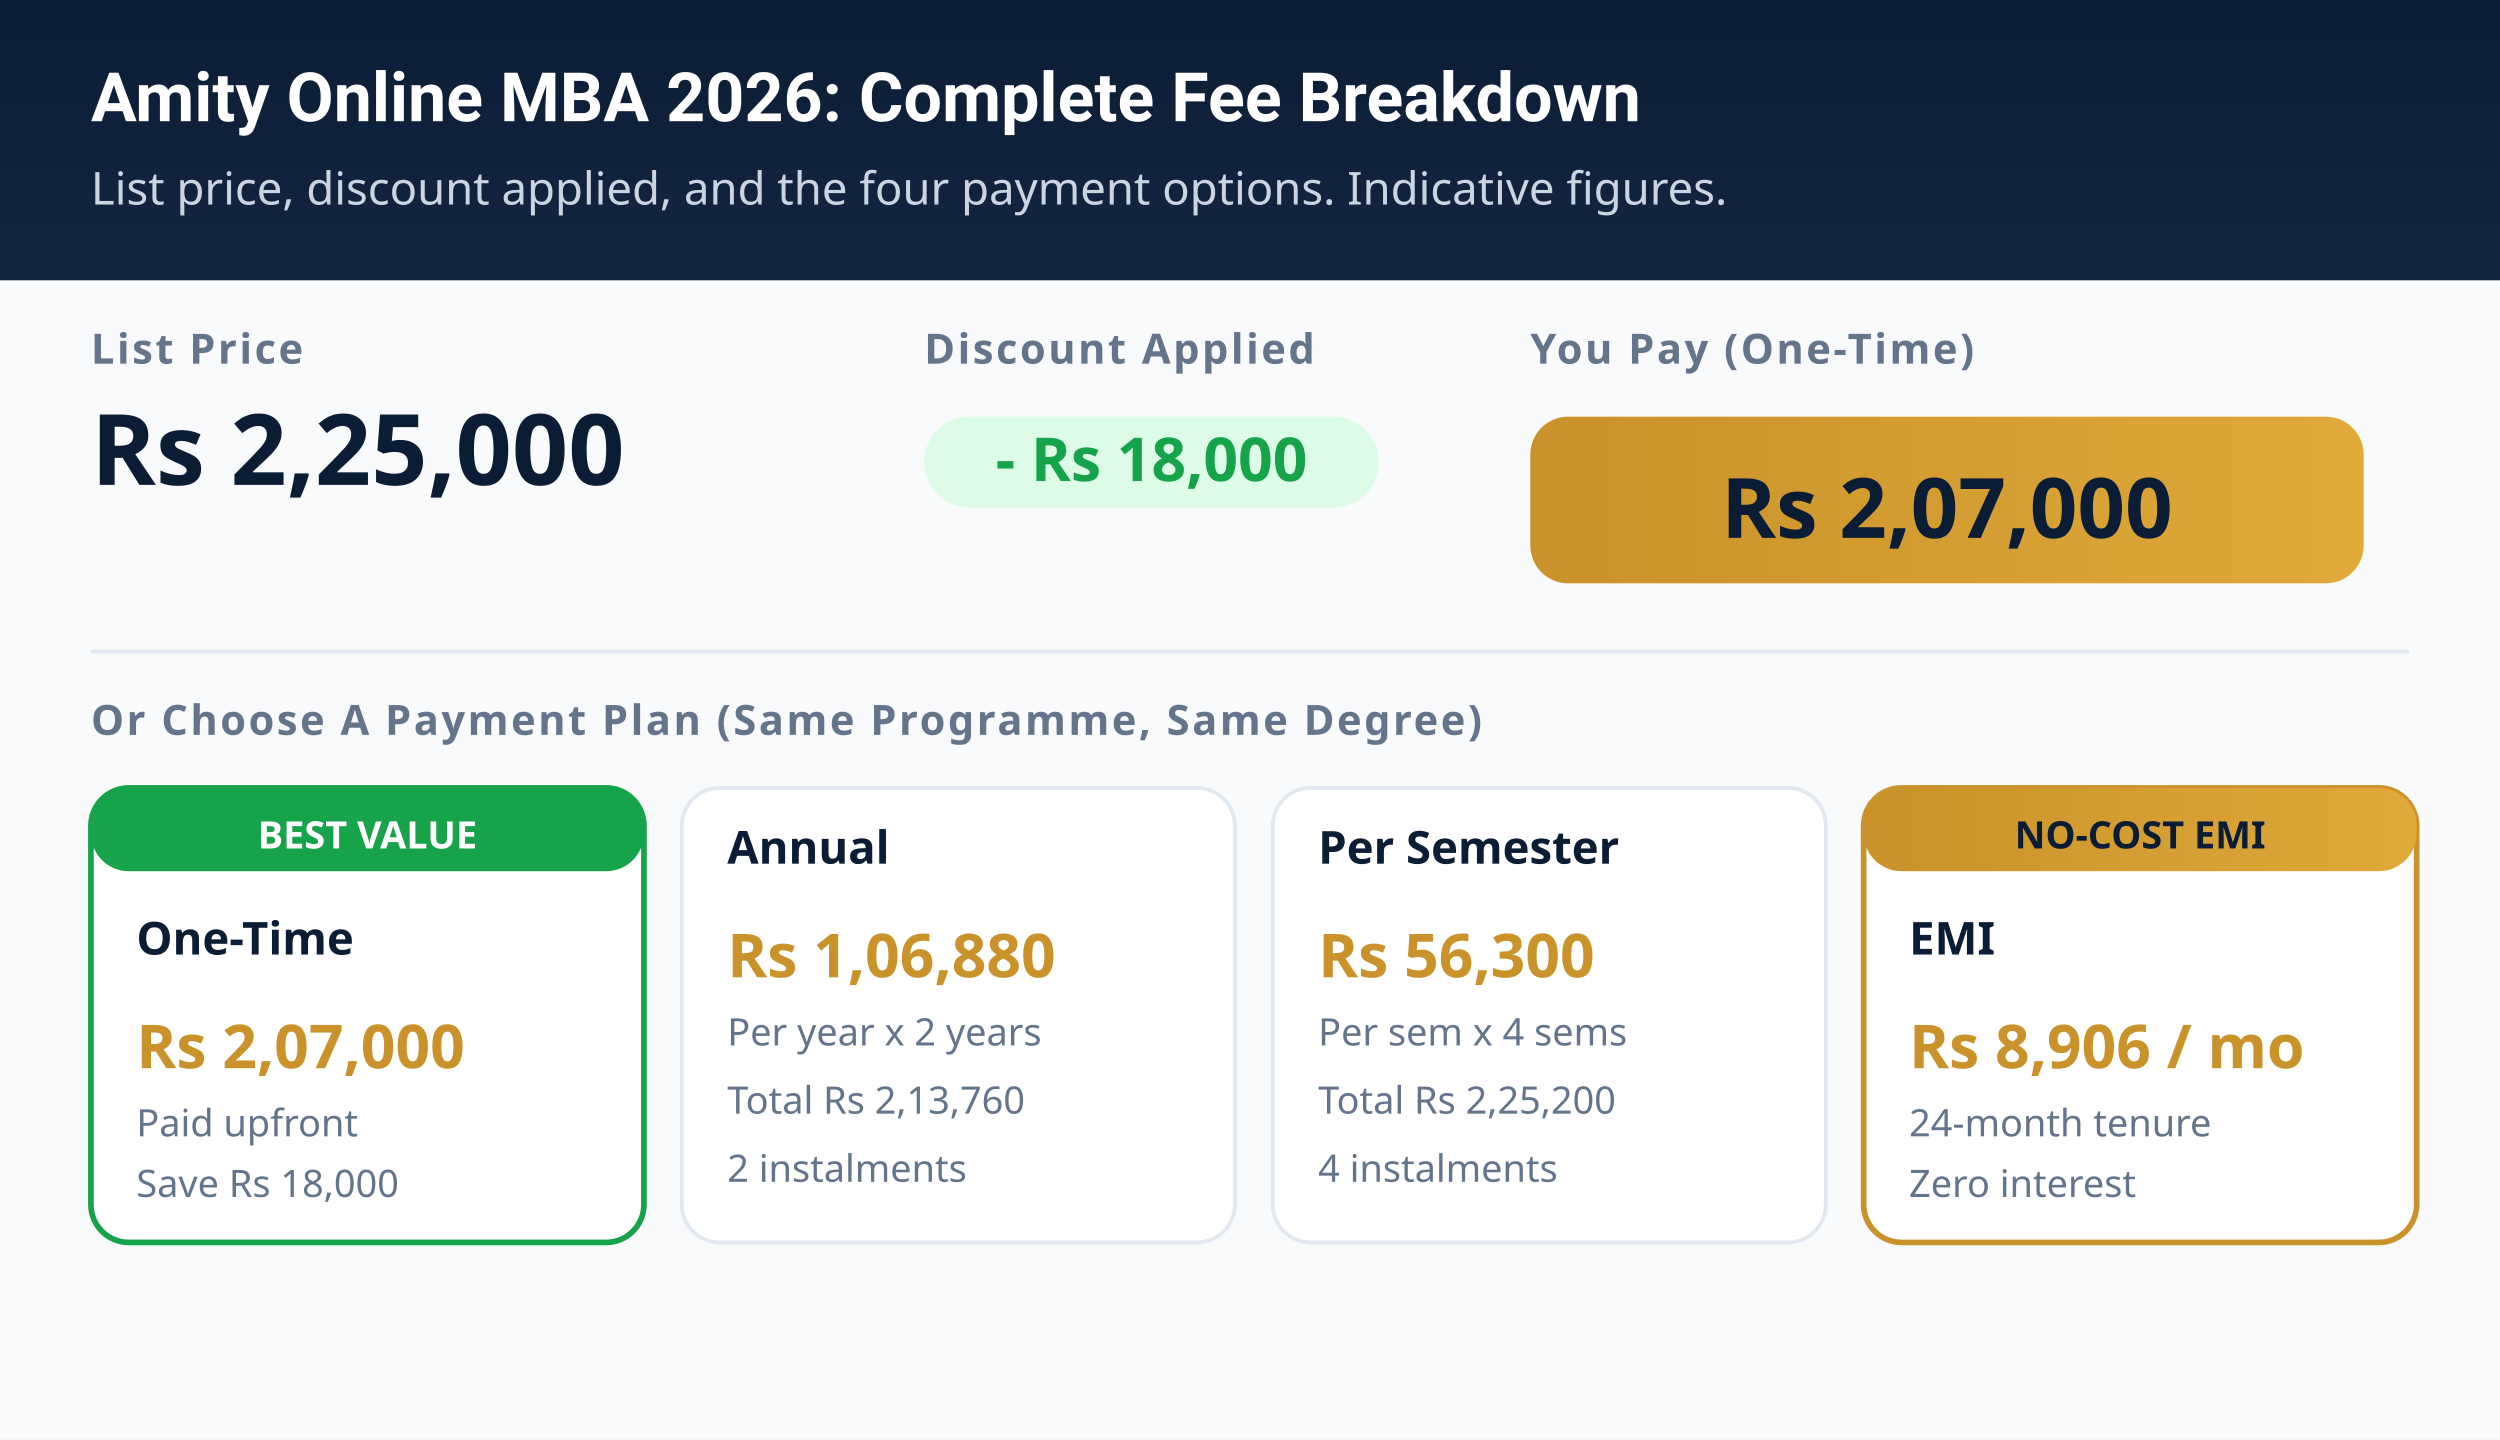
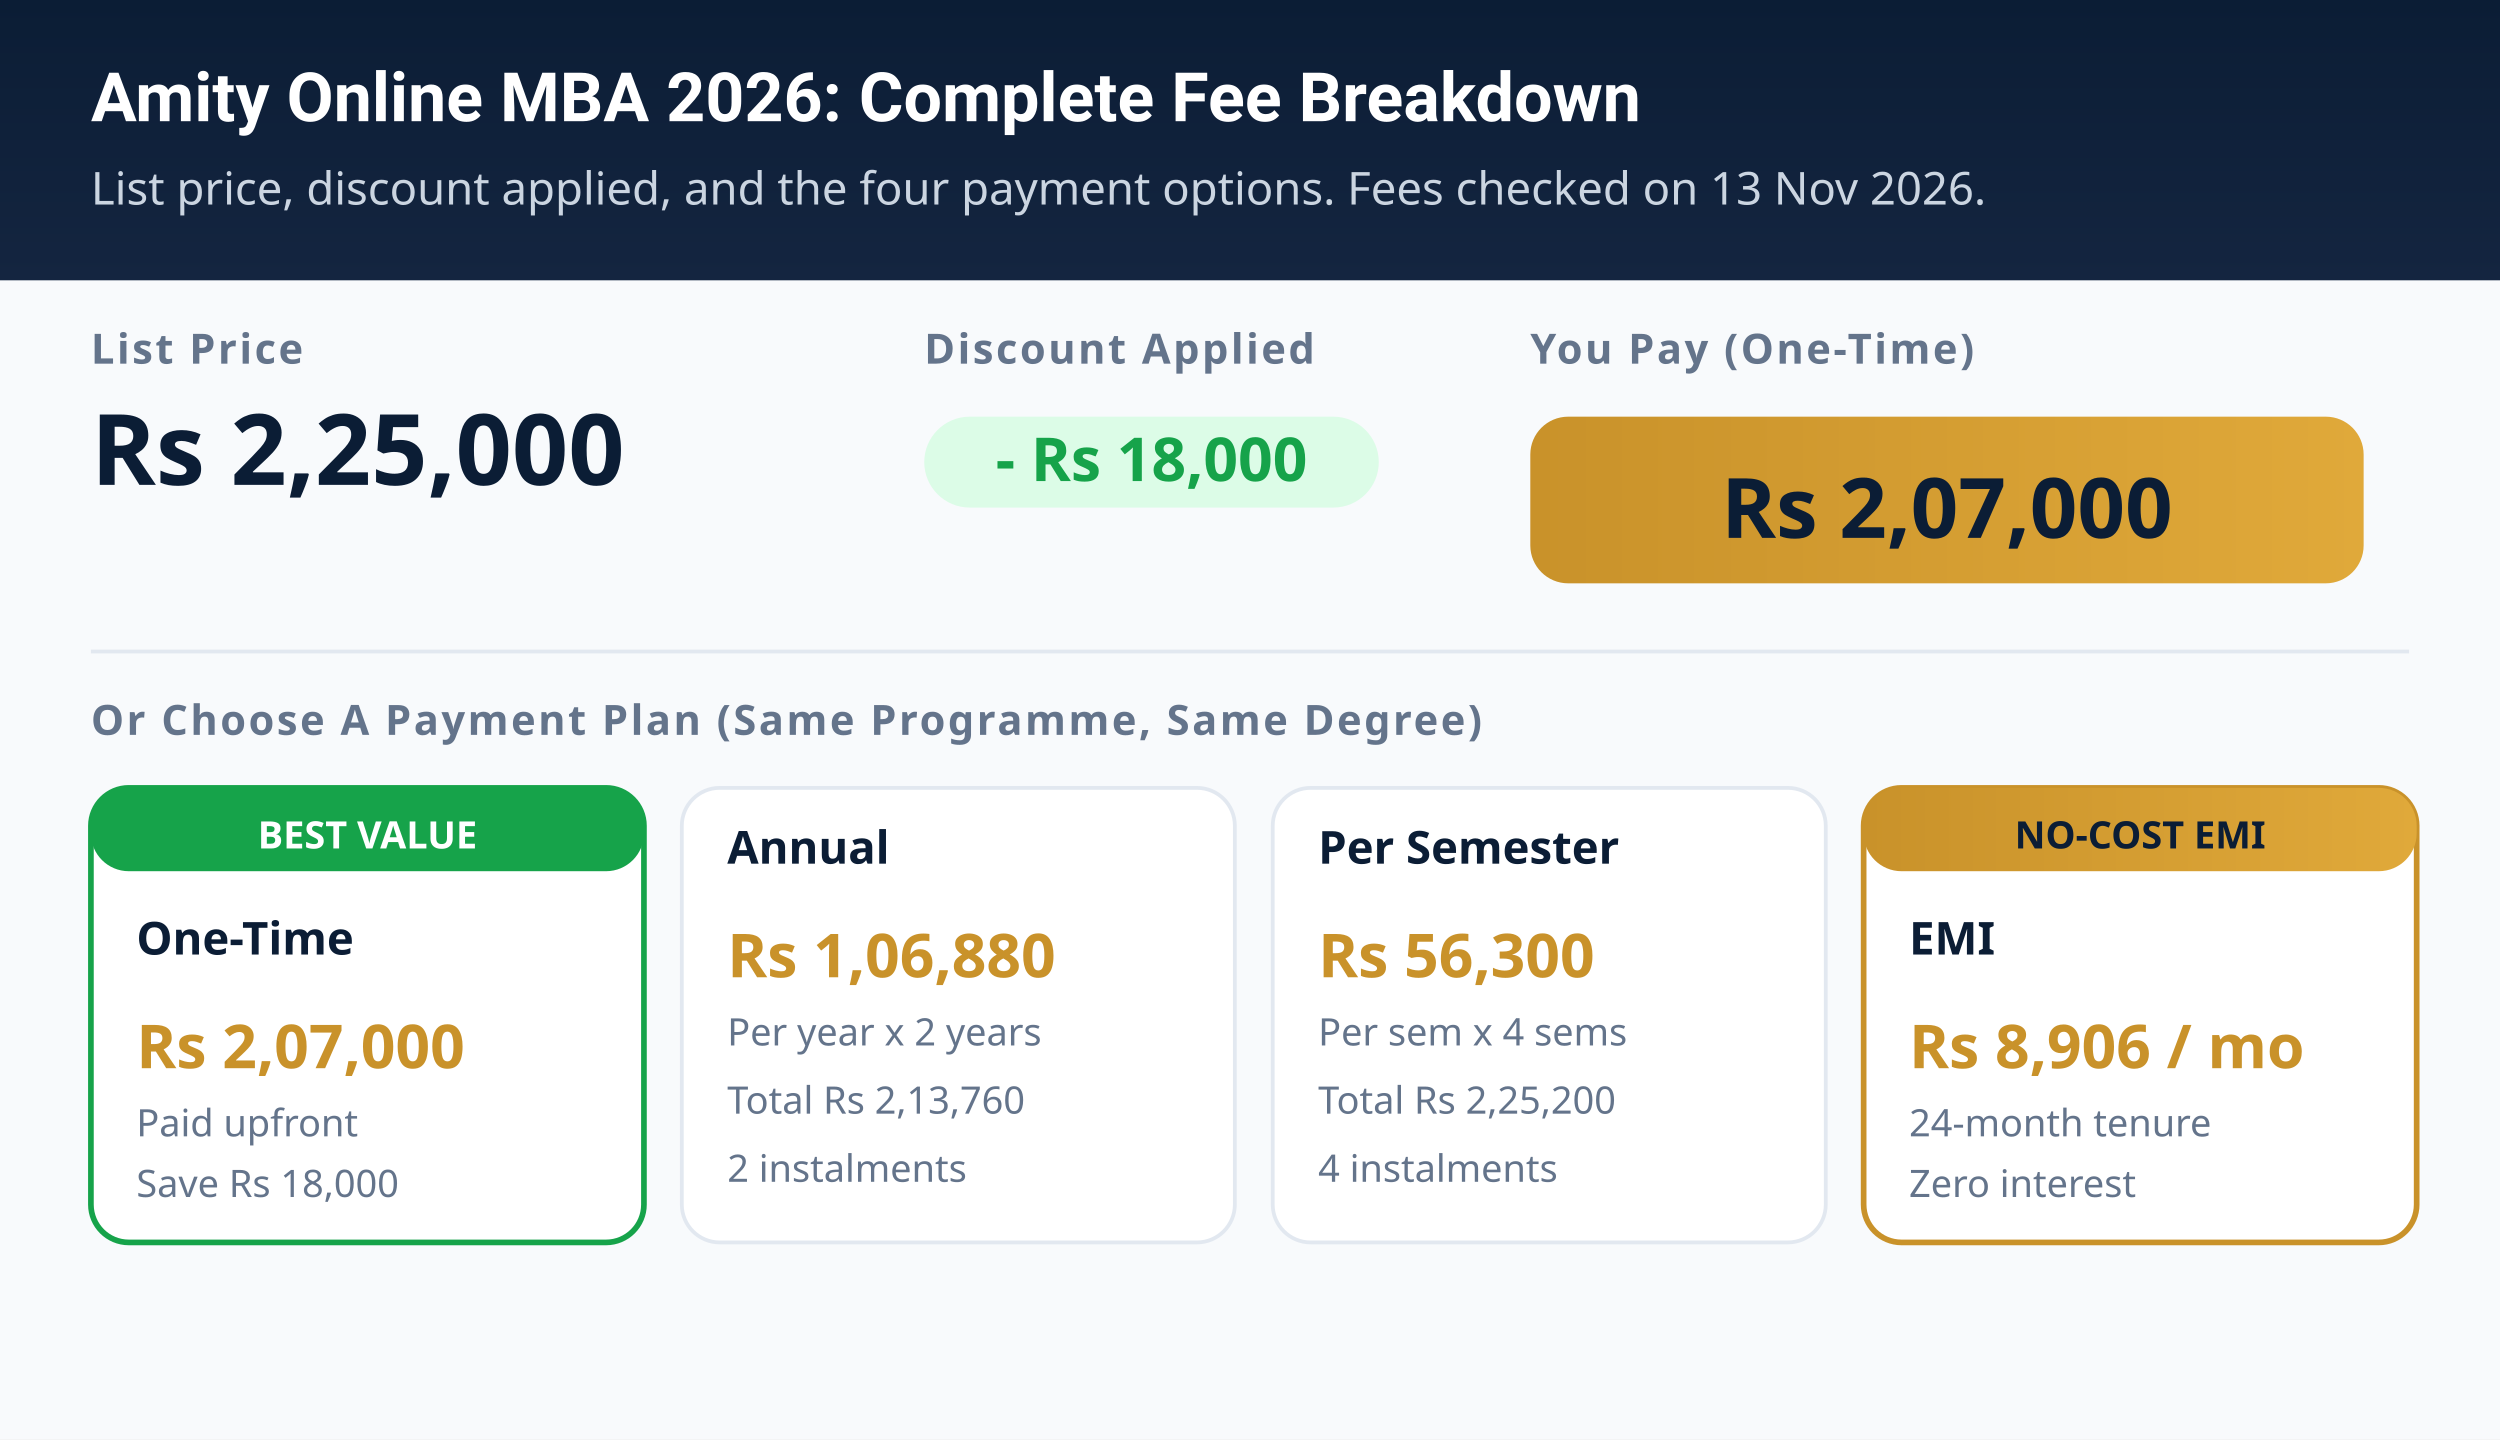
<svg xmlns="http://www.w3.org/2000/svg" viewBox="0 0 660 380" width="660" height="380" role="img" aria-label="Amity Online MBA 2026 complete fee breakdown: list price Rs 2,25,000 minus Rs 18,000 discount equals Rs 2,07,000 final fee. Payment options: one-time Rs 2,07,000, annual Rs 1,06,880, per semester Rs 56,300, EMI Rs 8,906 per month for 24 months.">
  <defs>
    <linearGradient id="amty-navy" x1="0" y1="0" x2="0" y2="1">
      <stop offset="0%" stop-color="#0B1D35" />
      <stop offset="100%" stop-color="#142540" />
    </linearGradient>
    <linearGradient id="amty-amber" x1="0" y1="0" x2="1" y2="0">
      <stop offset="0%" stop-color="#c9922a" />
      <stop offset="100%" stop-color="#e0a93a" />
    </linearGradient>
    <style>
      .h { font: 700 18px system-ui, -apple-system, Segoe UI, Roboto, sans-serif; fill: #ffffff; }
      .sub { font: 400 12px system-ui, sans-serif; fill: #cbd5e1; }
      .lbl { font: 700 11px system-ui, sans-serif; fill: #64748b; text-transform: uppercase; letter-spacing: 0.06em; }
      .num-big { font: 800 26px system-ui, sans-serif; fill: #0B1D35; }
      .num-mid { font: 700 18px system-ui, sans-serif; fill: #0B1D35; }
      .num-discount { font: 700 16px system-ui, sans-serif; fill: #16a34a; }
      .meta { font: 500 12px system-ui, sans-serif; fill: #475569; }
      .pill { font: 700 10px system-ui, sans-serif; fill: #ffffff; }
      .opt-lbl { font: 700 12px system-ui, sans-serif; fill: #0B1D35; }
      .opt-fee { font: 700 16px system-ui, sans-serif; fill: #c9922a; }
      .opt-sub { font: 500 10px system-ui, sans-serif; fill: #64748b; }
    </style>
  </defs>
  <rect width="660" height="380" fill="#f8fafc" />
  <rect width="660" height="74" fill="url(#amty-navy)" />
  <text x="24" y="32" class="h">Amity Online MBA 2026: Complete Fee Breakdown</text>
-   <text x="24" y="54" class="sub">List price, discount applied, and the four payment options. Indicative figures.</text>
+   <text x="24" y="54" class="sub">List price, discount applied, and the four payment options. Fees checked on 13 Nov 2026.</text>
  <g transform="translate(24, 96)">
    <text x="0" y="0" class="lbl">List Price</text>
    <text x="0" y="32" class="num-big">Rs 2,25,000</text>
    <text x="220" y="0" class="lbl">Discount Applied</text>
    <rect x="220" y="14" width="120" height="24" rx="12" fill="#dcfce7" />
    <text x="280" y="31" text-anchor="middle" class="num-discount">- Rs 18,000</text>
    <text x="380" y="0" class="lbl">You Pay (One-Time)</text>
    <rect x="380" y="14" width="220" height="44" rx="10" fill="url(#amty-amber)" />
    <text x="490" y="46" text-anchor="middle" style="font: 800 22px system-ui, sans-serif; fill: #0B1D35;">Rs 2,07,000</text>
  </g>
  <line x1="24" y1="172" x2="636" y2="172" stroke="#e2e8f0" stroke-width="1" />
  <text x="24" y="194" class="lbl">Or Choose A Payment Plan (Same Programme, Same Degree)</text>
  <g transform="translate(24, 208)">
    <rect x="0" y="0" width="146" height="120" rx="10" fill="#ffffff" stroke="#16a34a" stroke-width="1.5" />
    <rect x="0" y="0" width="146" height="22" rx="10" fill="#16a34a" />
    <text x="73" y="16" text-anchor="middle" class="pill">BEST VALUE</text>
    <text x="12" y="44" class="opt-lbl">One-Time</text>
    <text x="12" y="74" class="opt-fee">Rs 2,07,000</text>
    <text x="12" y="92" class="opt-sub">Paid upfront</text>
    <text x="12" y="108" class="opt-sub">Save Rs 18,000</text>
    <rect x="156" y="0" width="146" height="120" rx="10" fill="#ffffff" stroke="#e2e8f0" />
    <text x="168" y="20" class="opt-lbl">Annual</text>
    <text x="168" y="50" class="opt-fee">Rs 1,06,880</text>
    <text x="168" y="68" class="opt-sub">Per year x 2 years</text>
    <text x="168" y="86" class="opt-sub">Total Rs 2,13,760</text>
    <text x="168" y="104" class="opt-sub">2 instalments</text>
    <rect x="312" y="0" width="146" height="120" rx="10" fill="#ffffff" stroke="#e2e8f0" />
    <text x="324" y="20" class="opt-lbl">Per Semester</text>
    <text x="324" y="50" class="opt-fee">Rs 56,300</text>
    <text x="324" y="68" class="opt-sub">Per sem x 4 sems</text>
    <text x="324" y="86" class="opt-sub">Total Rs 2,25,200</text>
    <text x="324" y="104" class="opt-sub">4 instalments</text>
    <rect x="468" y="0" width="146" height="120" rx="10" fill="#ffffff" stroke="#c9922a" stroke-width="1.5" />
    <rect x="468" y="0" width="146" height="22" rx="10" fill="url(#amty-amber)" />
    <text x="541" y="16" text-anchor="middle" class="pill" style="fill:#0B1D35;">NO-COST EMI</text>
    <text x="480" y="44" class="opt-lbl">EMI</text>
    <text x="480" y="74" class="opt-fee">Rs 8,906 / mo</text>
    <text x="480" y="92" class="opt-sub">24-month tenure</text>
    <text x="480" y="108" class="opt-sub">Zero interest</text>
  </g>
</svg>
